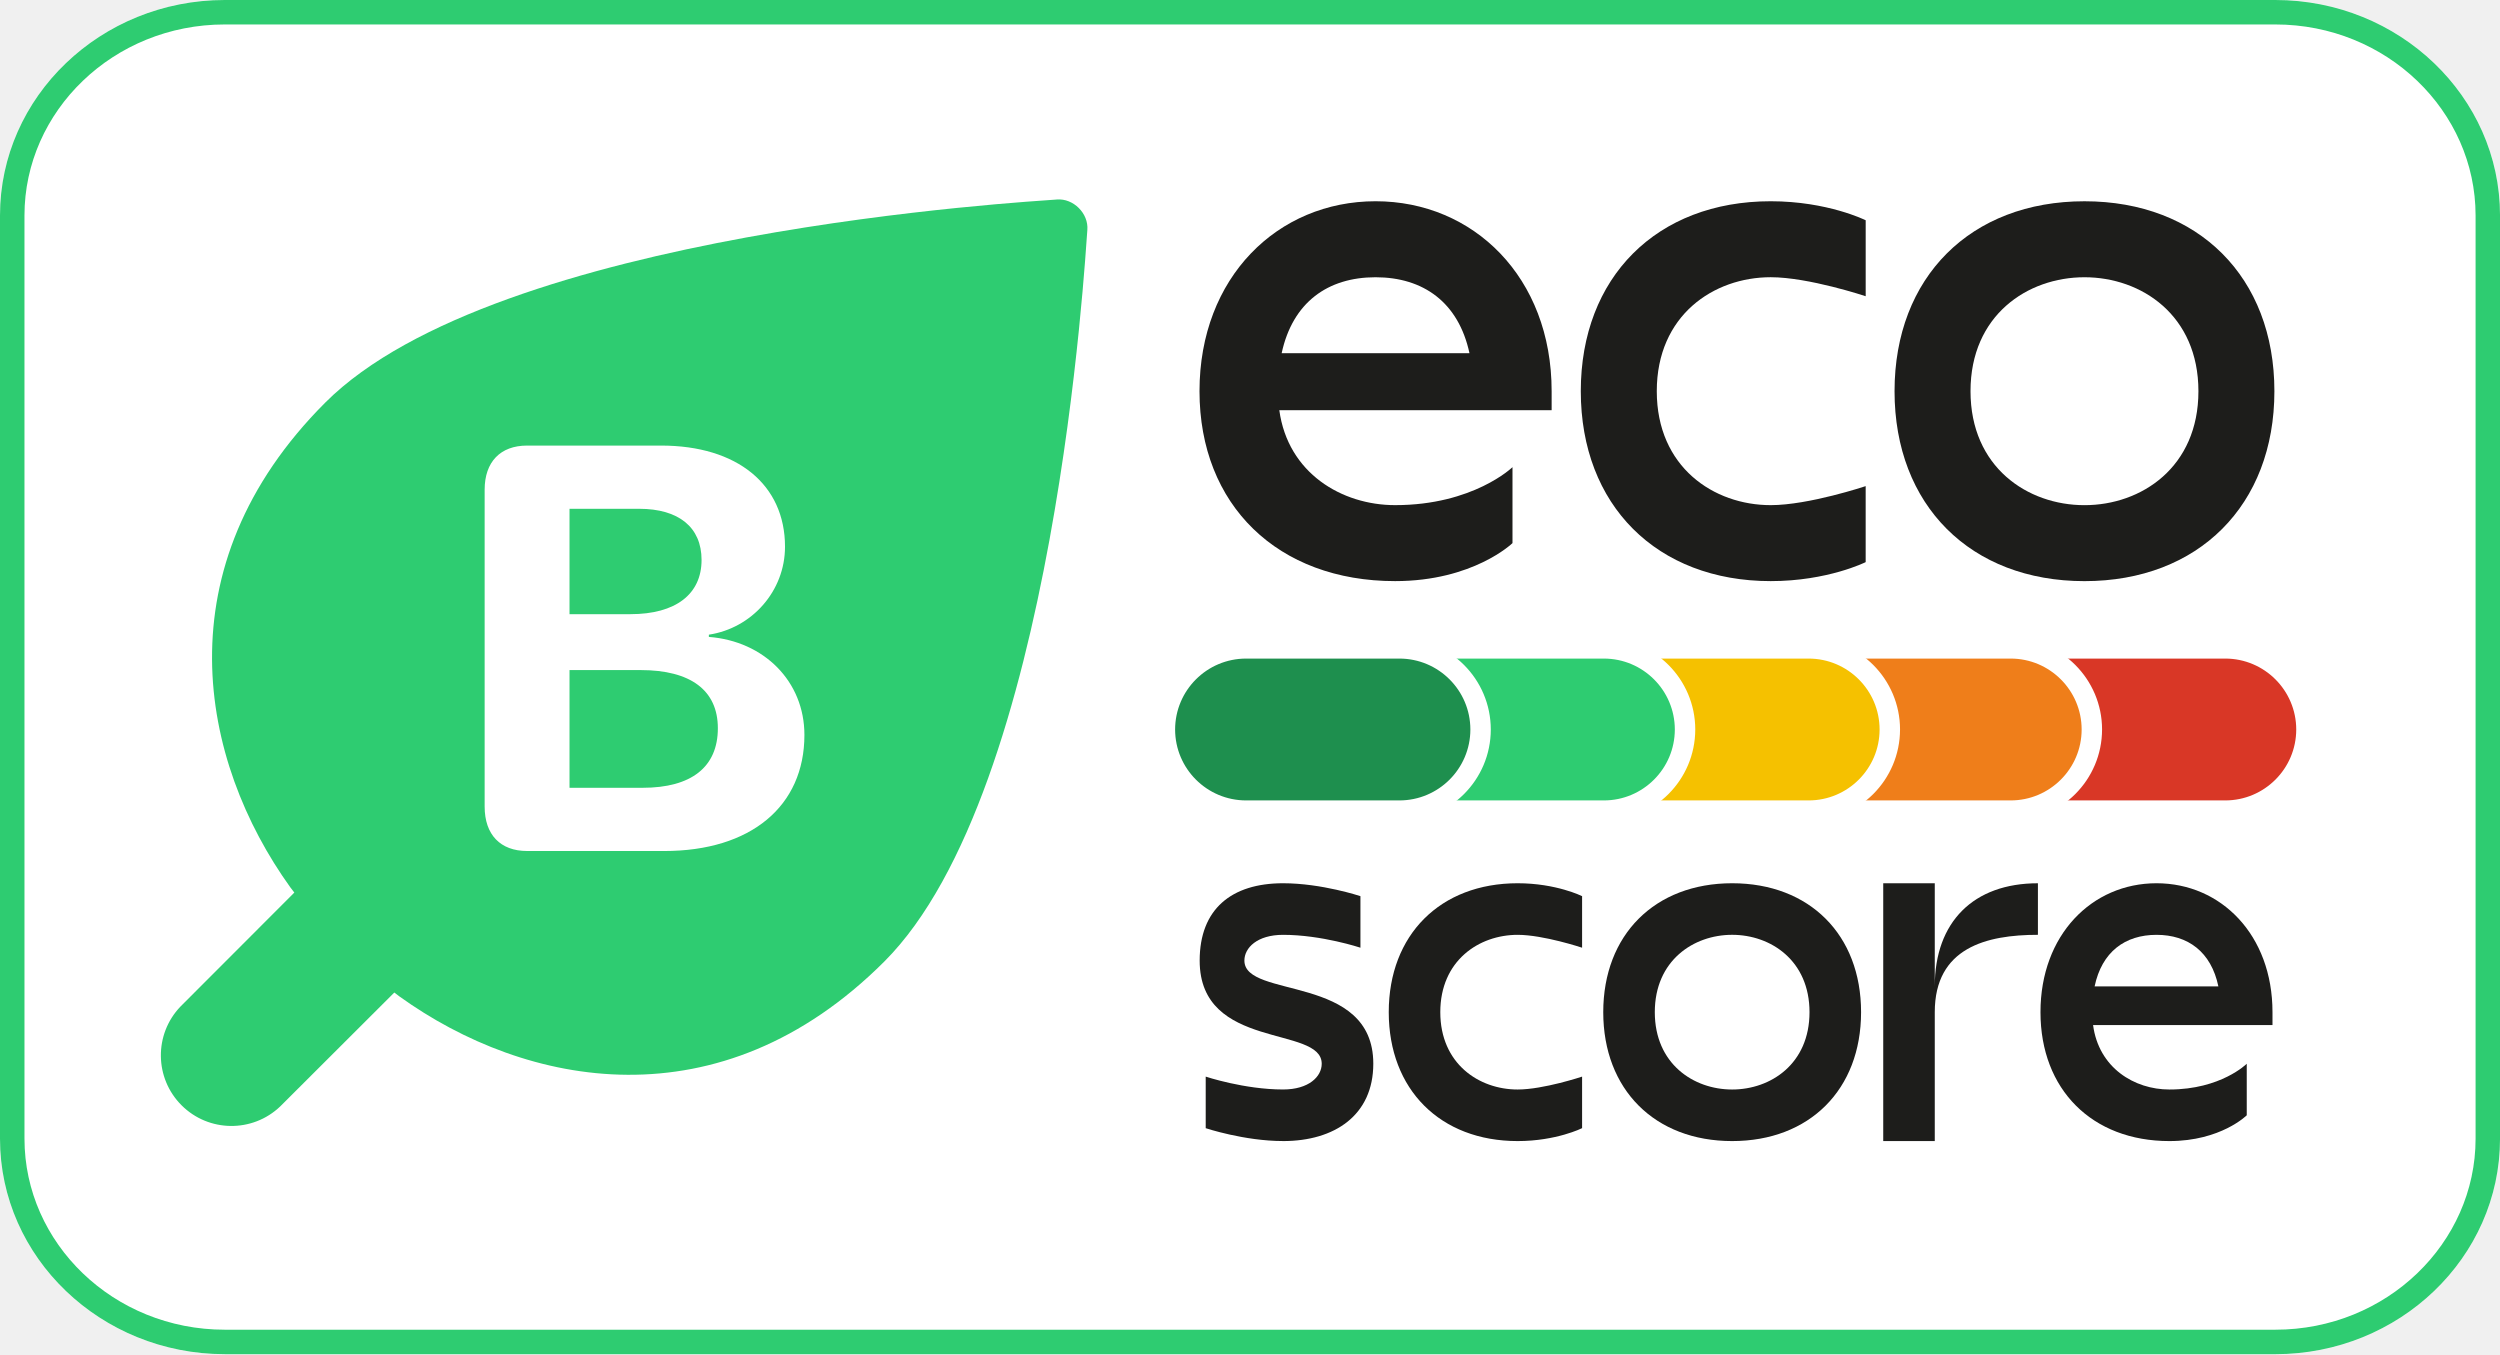
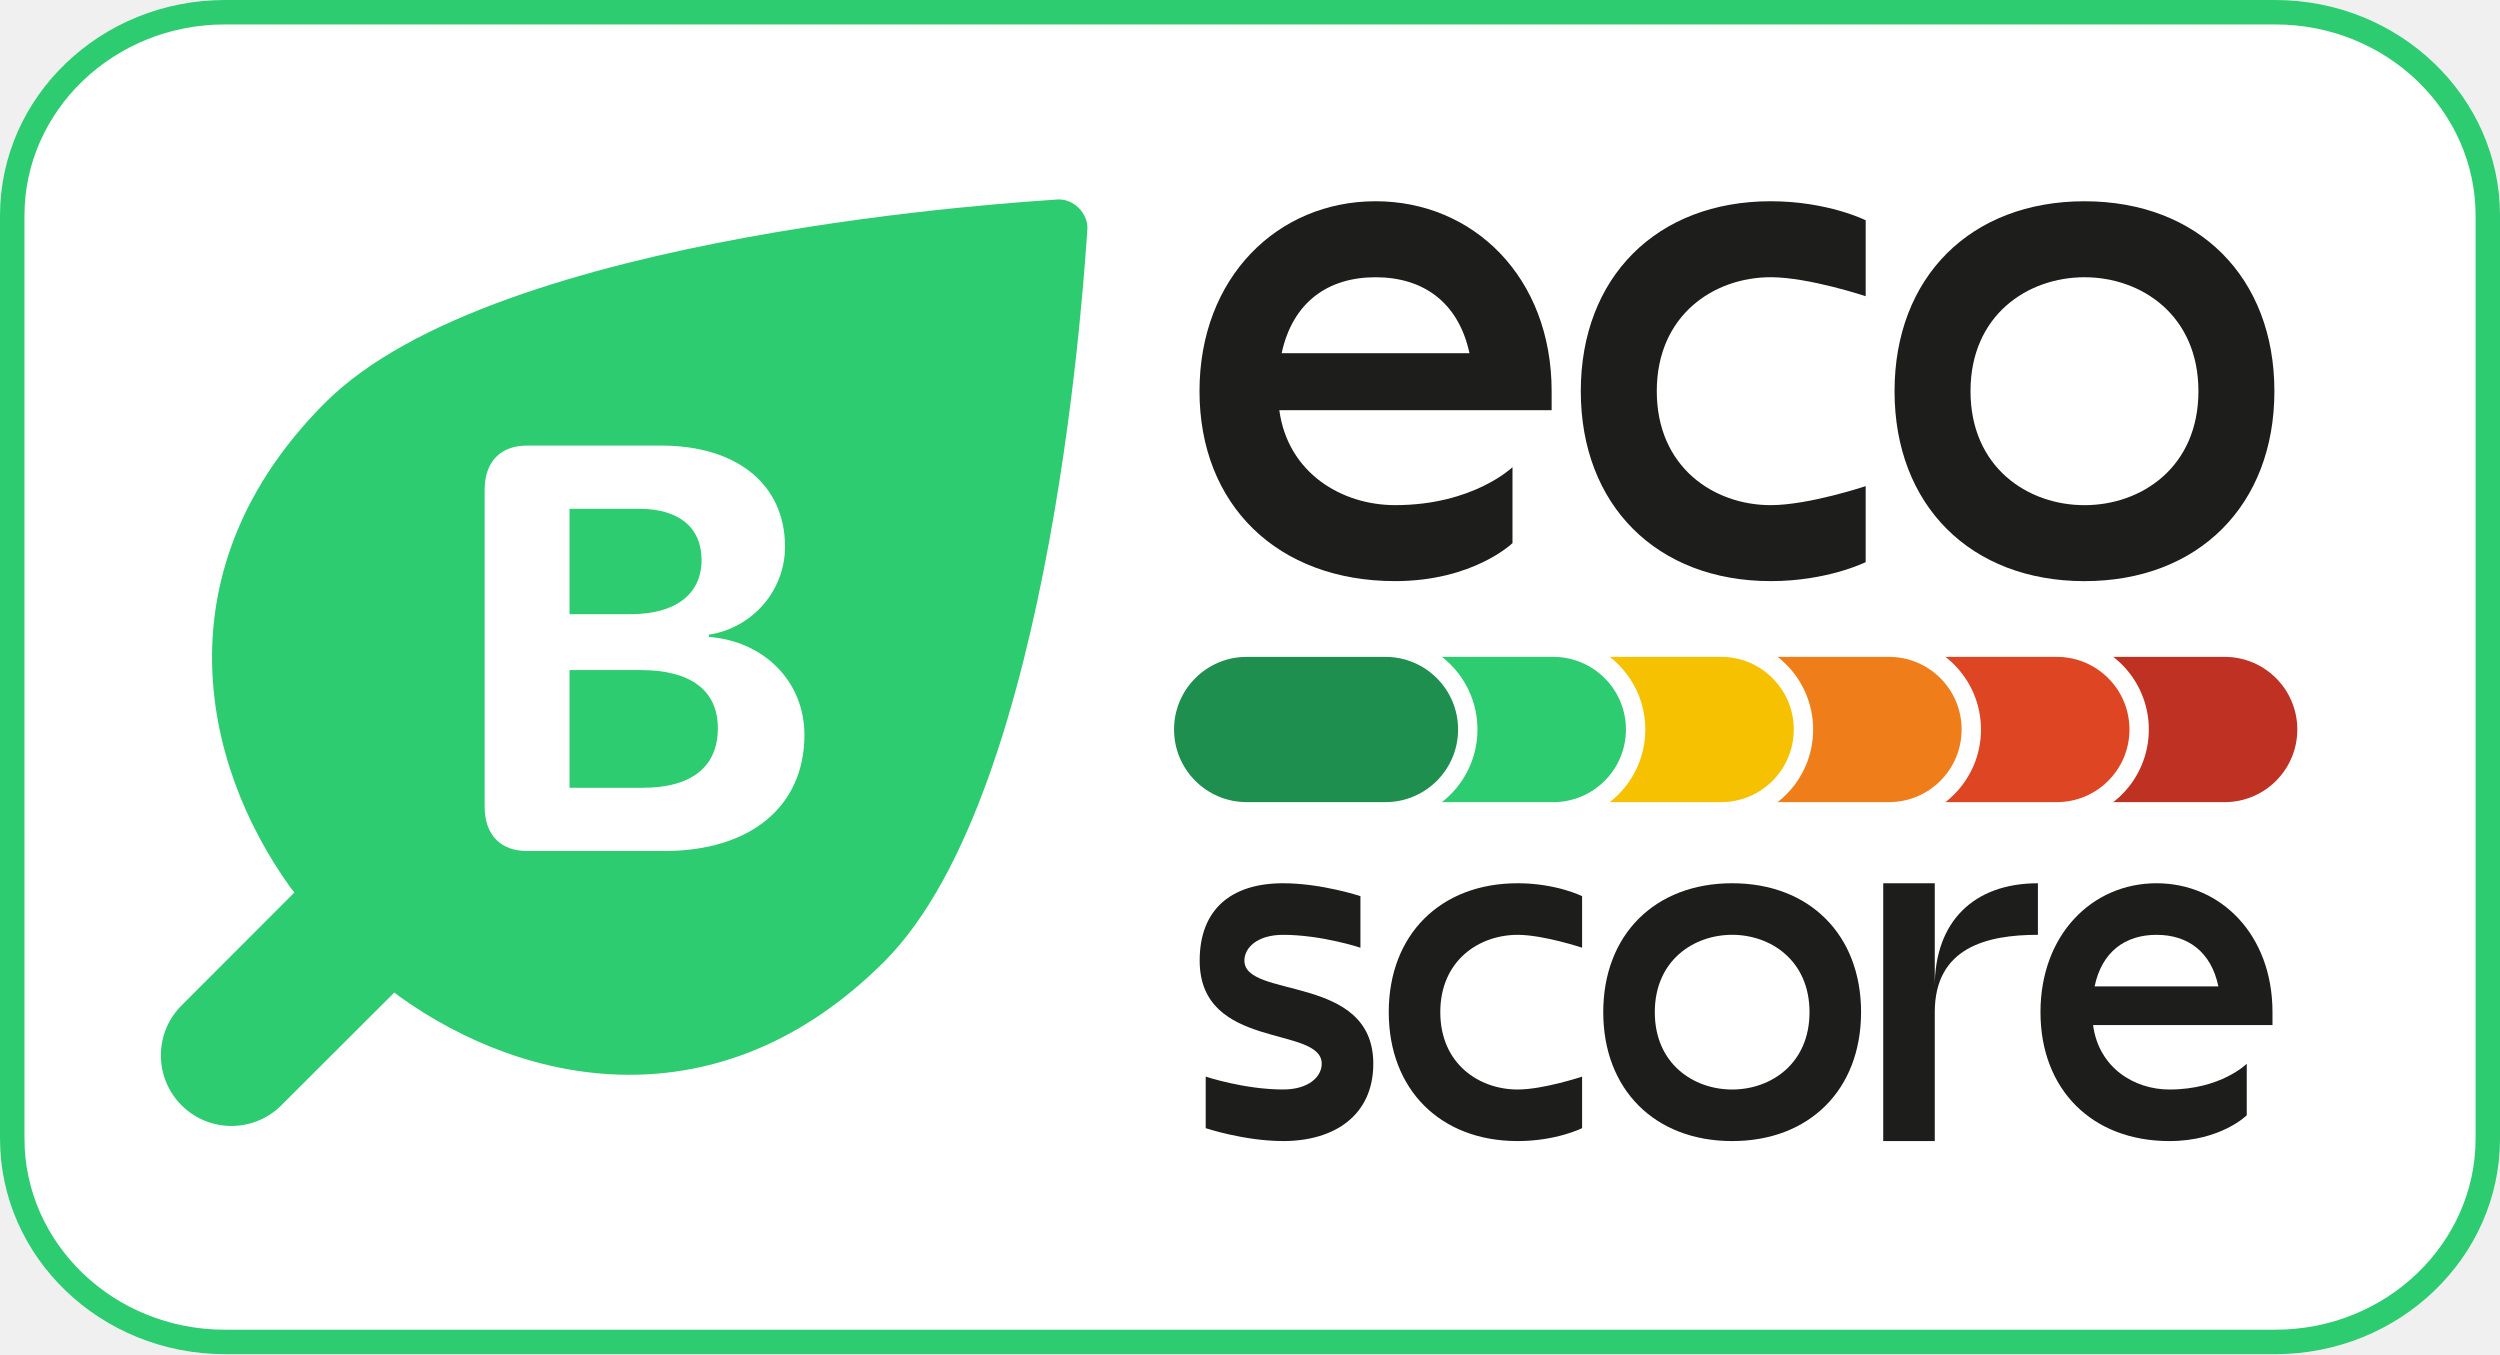
<svg xmlns="http://www.w3.org/2000/svg" id="svg2032" width="240" height="130" version="1.1" viewBox="0 0 240 130">
  <defs id="defs2029">
    <clipPath id="clipPath1836" clipPathUnits="userSpaceOnUse">
      <path id="path1838" stroke-width="1" d="M-576.406-131.683h841.89v595.276h-841.89z" />
    </clipPath>
    <clipPath id="clipPath1817" clipPathUnits="userSpaceOnUse">
      <path id="path1819" stroke-width="1" d="M-480.445-91.617h841.89V503.66h-841.89z" />
    </clipPath>
    <clipPath id="clipPath1872" clipPathUnits="userSpaceOnUse">
      <path id="path1874" stroke-width="1" d="M-488.313-132.237h841.89v595.276h-841.89z" />
    </clipPath>
    <clipPath id="clipPath1878" clipPathUnits="userSpaceOnUse">
      <path id="path1880" stroke-width="1" d="M-519.714-136.177h841.89V459.1h-841.89z" />
    </clipPath>
    <clipPath id="clipPath1886" clipPathUnits="userSpaceOnUse">
      <path id="path1888" stroke-width="1" d="M-521.325-134.642h841.89v595.276h-841.89z" />
    </clipPath>
    <clipPath id="clipPath1892" clipPathUnits="userSpaceOnUse">
      <path id="path1894" stroke-width="1" d="M-532.144-130.648h841.89v595.276h-841.89z" />
    </clipPath>
    <clipPath id="clipPath1898" clipPathUnits="userSpaceOnUse">
      <path id="path1900" stroke-width="1" d="M-500.02-102.749h841.89v595.276h-841.89z" />
    </clipPath>
    <clipPath id="clipPath1904" clipPathUnits="userSpaceOnUse">
      <path id="path1906" stroke-width="1" d="M-522.55-115.224h841.89v595.276h-841.89z" />
    </clipPath>
    <clipPath id="clipPath1910" clipPathUnits="userSpaceOnUse">
      <path id="path1912" stroke-width="1" d="M-561.373-85.195h841.89v595.276h-841.89z" />
    </clipPath>
    <clipPath id="clipPath1916" clipPathUnits="userSpaceOnUse">
      <path id="path1918" stroke-width="1" d="M-562.786-87.568h841.89v595.276h-841.89z" />
    </clipPath>
    <clipPath id="clipPath1593" clipPathUnits="userSpaceOnUse">
      <path id="path1595" stroke-width="1" d="M-503.056-291.81h841.89v595.277h-841.89z" />
    </clipPath>
    <clipPath id="clipPath1929" clipPathUnits="userSpaceOnUse">
      <path id="path1931" stroke-width="1" d="M-503.055-239.322h841.89v595.276h-841.89z" />
    </clipPath>
    <clipPath id="clipPath1605" clipPathUnits="userSpaceOnUse">
      <path id="path1607" stroke-width="1" d="M-427.382-279.942h841.89v595.276h-841.89z" />
    </clipPath>
    <clipPath id="clipPath1618" clipPathUnits="userSpaceOnUse">
      <path id="path1620" stroke-width="1" d="M-458.785-283.881h841.89v595.276h-841.89z" />
    </clipPath>
    <clipPath id="clipPath1611" clipPathUnits="userSpaceOnUse">
      <path id="path1613" stroke-width="1" d="M-460.394-282.347h841.89v595.276h-841.89z" />
    </clipPath>
    <clipPath id="clipPath1599" clipPathUnits="userSpaceOnUse">
      <path id="path1601" stroke-width="1" d="M-471.214-278.353h841.89v595.276h-841.89z" />
    </clipPath>
    <clipPath id="clipPath1624" clipPathUnits="userSpaceOnUse">
      <path id="path1626" stroke-width="1" d="M-441.091-250.452h841.89v595.276h-841.89z" />
    </clipPath>
    <clipPath id="clipPath1630" clipPathUnits="userSpaceOnUse">
      <path id="path1632" stroke-width="1" d="M-461.62-262.929h841.89v595.276h-841.89z" />
    </clipPath>
    <clipPath id="clipPath1636" clipPathUnits="userSpaceOnUse">
      <path id="path1638" stroke-width="1" d="M-478.601-250.452h841.89v595.276h-841.89z" />
    </clipPath>
    <clipPath id="clipPath1642" clipPathUnits="userSpaceOnUse">
      <path id="path1644" stroke-width="1" d="M-420.708-232.9h841.89v595.276h-841.89z" />
    </clipPath>
    <clipPath id="clipPath1922" clipPathUnits="userSpaceOnUse">
      <path id="path1924" stroke-width="1" d="M-422.121-235.273h841.89v595.276h-841.89z" />
    </clipPath>
    <clipPath id="clipPath1866" clipPathUnits="userSpaceOnUse">
      <path id="path1868" stroke-width="1" d="M-625.833-291.81h841.89v595.277h-841.89z" />
    </clipPath>
    <clipPath id="clipPath1717" clipPathUnits="userSpaceOnUse">
      <path id="path1719" stroke-width="1" d="M-625.833-239.322h841.89v595.276h-841.89z" />
    </clipPath>
    <clipPath id="clipPath1729" clipPathUnits="userSpaceOnUse">
      <path id="path1731" stroke-width="1" d="M-542.292-239.322h841.89v595.276h-841.89z" />
    </clipPath>
    <clipPath id="clipPath1735" clipPathUnits="userSpaceOnUse">
      <path id="path1737" stroke-width="1" d="M-586.47-262.929h841.89v595.276h-841.89z" />
    </clipPath>
    <clipPath id="clipPath1741" clipPathUnits="userSpaceOnUse">
      <path id="path1743" stroke-width="1" d="M-601.38-250.452h841.89v595.276h-841.89z" />
    </clipPath>
    <clipPath id="clipPath1747" clipPathUnits="userSpaceOnUse">
      <path id="path1749" stroke-width="1" d="M-550.16-279.942h841.89v595.276h-841.89z" />
    </clipPath>
    <clipPath id="clipPath1759" clipPathUnits="userSpaceOnUse">
      <path id="path1761" stroke-width="1" d="M-581.562-283.881h841.89v595.276h-841.89z" />
    </clipPath>
    <clipPath id="clipPath1765" clipPathUnits="userSpaceOnUse">
      <path id="path1767" stroke-width="1" d="M-583.172-282.347h841.89v595.276h-841.89z" />
    </clipPath>
    <clipPath id="clipPath1773" clipPathUnits="userSpaceOnUse">
      <path id="path1775" stroke-width="1" d="M-593.991-278.353h841.89v595.276h-841.89z" />
    </clipPath>
    <clipPath id="clipPath1779" clipPathUnits="userSpaceOnUse">
      <path id="path1781" stroke-width="1" d="M-563.464-232.9h841.89v595.276h-841.89z" />
    </clipPath>
    <clipPath id="clipPath1785" clipPathUnits="userSpaceOnUse">
      <path id="path1787" stroke-width="1" d="M-564.877-235.273h841.89v595.276h-841.89z" />
    </clipPath>
    <clipPath id="clipPath1792" clipPathUnits="userSpaceOnUse">
      <path id="path1794" stroke-width="1" d="M-503.055-216.392h841.89v595.276h-841.89z" />
    </clipPath>
    <clipPath id="clipPath1753" clipPathUnits="userSpaceOnUse">
      <path id="path1755" stroke-width="1" d="M-503.055-163.905h841.89v595.276h-841.89z" />
    </clipPath>
    <clipPath id="clipPath1723" clipPathUnits="userSpaceOnUse">
      <path id="path1725" stroke-width="1" d="M-419.514-163.905h841.89v595.276h-841.89z" />
    </clipPath>
    <clipPath id="clipPath1798" clipPathUnits="userSpaceOnUse">
      <path id="path1800" stroke-width="1" d="M-427.382-204.525h841.89v595.276h-841.89z" />
    </clipPath>
    <clipPath id="clipPath1804" clipPathUnits="userSpaceOnUse">
      <path id="path1806" stroke-width="1" d="M-458.784-208.465h841.89v595.276h-841.89z" />
    </clipPath>
    <clipPath id="clipPath1810" clipPathUnits="userSpaceOnUse">
      <path id="path1812" stroke-width="1" d="M-460.394-206.93h841.89v595.276h-841.89z" />
    </clipPath>
    <clipPath id="clipPath1823" clipPathUnits="userSpaceOnUse">
      <path id="path1825" stroke-width="1" d="M-471.213-202.936h841.89V392.34h-841.89z" />
    </clipPath>
    <clipPath id="clipPath1830" clipPathUnits="userSpaceOnUse">
      <path id="path1832" stroke-width="1" d="M-437.456-175.036h841.89V420.24h-841.89z" />
    </clipPath>
    <clipPath id="clipPath1848" clipPathUnits="userSpaceOnUse">
      <path id="path1850" stroke-width="1" d="M-480.209-175.036h841.89V420.24h-841.89z" />
    </clipPath>
    <clipPath id="clipPath1842" clipPathUnits="userSpaceOnUse">
      <path id="path1844" stroke-width="1" d="M-460.551-157.483h841.89v595.276h-841.89z" />
    </clipPath>
    <clipPath id="clipPath1854" clipPathUnits="userSpaceOnUse">
      <path id="path1856" stroke-width="1" d="M-461.964-159.856h841.89V435.42h-841.89z" />
    </clipPath>
    <clipPath id="clipPath1860" clipPathUnits="userSpaceOnUse">
      <path id="path1862" stroke-width="1" d="M-452.876-180.763h841.89v595.276h-841.89z" />
    </clipPath>
    <clipPath id="clipPath1648" clipPathUnits="userSpaceOnUse">
      <path id="path1650" stroke-width="1" d="M-625.835-216.392h841.89v595.276h-841.89z" />
    </clipPath>
    <clipPath id="clipPath1655" clipPathUnits="userSpaceOnUse">
      <path id="path1657" stroke-width="1" d="M-625.833-163.905h841.89v595.276h-841.89z" />
    </clipPath>
    <clipPath id="clipPath1661" clipPathUnits="userSpaceOnUse">
      <path id="path1663" stroke-width="1" d="M-542.292-163.905h841.89v595.276h-841.89z" />
    </clipPath>
    <clipPath id="clipPath1673" clipPathUnits="userSpaceOnUse">
      <path id="path1675" stroke-width="1" d="M-550.16-204.525h841.89v595.276h-841.89z" />
    </clipPath>
    <clipPath id="clipPath1667" clipPathUnits="userSpaceOnUse">
      <path id="path1669" stroke-width="1" d="M-581.562-208.465h841.89v595.276h-841.89z" />
    </clipPath>
    <clipPath id="clipPath1687" clipPathUnits="userSpaceOnUse">
      <path id="path1689" stroke-width="1" d="M-583.173-206.93h841.89v595.276h-841.89z" />
    </clipPath>
    <clipPath id="clipPath1680" clipPathUnits="userSpaceOnUse">
      <path id="path1682" stroke-width="1" d="M-593.993-202.935h841.89V392.34h-841.89z" />
    </clipPath>
    <clipPath id="clipPath1693" clipPathUnits="userSpaceOnUse">
      <path id="path1695" stroke-width="1" d="M-561.868-175.036h841.89V420.24h-841.89z" />
    </clipPath>
    <clipPath id="clipPath1699" clipPathUnits="userSpaceOnUse">
      <path id="path1701" stroke-width="1" d="M-582.388-187.512h841.89v595.276h-841.89z" />
    </clipPath>
    <clipPath id="clipPath1705" clipPathUnits="userSpaceOnUse">
      <path id="path1707" stroke-width="1" d="M-603.22-157.483h841.89v595.276h-841.89z" />
    </clipPath>
    <clipPath id="clipPath1711" clipPathUnits="userSpaceOnUse">
      <path id="path1713" stroke-width="1" d="M-604.633-159.856h841.89V435.42h-841.89z" />
    </clipPath>
    <clipPath id="clipPath1836-3" clipPathUnits="userSpaceOnUse">
      <path id="path1838-6" stroke-width="1" d="M-576.406-131.683h841.89v595.276h-841.89z" />
    </clipPath>
    <clipPath id="clipPath1817-7" clipPathUnits="userSpaceOnUse">
      <path id="path1819-5" stroke-width="1" d="M-480.445-91.617h841.89V503.66h-841.89z" />
    </clipPath>
    <clipPath id="clipPath1872-3" clipPathUnits="userSpaceOnUse">
      <path id="path1874-5" stroke-width="1" d="M-488.313-132.237h841.89v595.276h-841.89z" />
    </clipPath>
    <clipPath id="clipPath1878-6" clipPathUnits="userSpaceOnUse">
      <path id="path1880-2" stroke-width="1" d="M-519.714-136.177h841.89V459.1h-841.89z" />
    </clipPath>
    <clipPath id="clipPath1886-9" clipPathUnits="userSpaceOnUse">
      <path id="path1888-1" stroke-width="1" d="M-521.325-134.642h841.89v595.276h-841.89z" />
    </clipPath>
    <clipPath id="clipPath1892-2" clipPathUnits="userSpaceOnUse">
      <path id="path1894-7" stroke-width="1" d="M-532.144-130.648h841.89v595.276h-841.89z" />
    </clipPath>
    <clipPath id="clipPath1898-0" clipPathUnits="userSpaceOnUse">
      <path id="path1900-9" stroke-width="1" d="M-500.02-102.749h841.89v595.276h-841.89z" />
    </clipPath>
    <clipPath id="clipPath1904-3" clipPathUnits="userSpaceOnUse">
      <path id="path1906-6" stroke-width="1" d="M-522.55-115.224h841.89v595.276h-841.89z" />
    </clipPath>
    <clipPath id="clipPath1910-0" clipPathUnits="userSpaceOnUse">
      <path id="path1912-6" stroke-width="1" d="M-561.373-85.195h841.89v595.276h-841.89z" />
    </clipPath>
    <clipPath id="clipPath1916-2" clipPathUnits="userSpaceOnUse">
      <path id="path1918-6" stroke-width="1" d="M-562.786-87.568h841.89v595.276h-841.89z" />
    </clipPath>
    <clipPath id="clipPath2322" clipPathUnits="userSpaceOnUse">
      <path id="path2324" stroke-width="1" d="M-537.03-102.748h841.89v595.276h-841.89z" />
    </clipPath>
    <clipPath id="clipPath2310" clipPathUnits="userSpaceOnUse">
      <path id="path2312" stroke-width="1" d="M-479.578-329.849h841.89v595.276h-841.89z" />
    </clipPath>
    <clipPath id="clipPath2316" clipPathUnits="userSpaceOnUse">
      <path id="path2318" stroke-width="1" d="M-479.578-331.758h841.89v595.276h-841.89z" />
    </clipPath>
    <clipPath id="clipPath2328" clipPathUnits="userSpaceOnUse">
      <path id="path2330" stroke-width="1" d="M-487.594-375.361h841.89v595.276h-841.89z" />
    </clipPath>
    <clipPath id="clipPath2341" clipPathUnits="userSpaceOnUse">
      <path id="path2343" stroke-width="1" d="M-519.58-379.175h841.89v595.276h-841.89z" />
    </clipPath>
    <clipPath id="clipPath2334" clipPathUnits="userSpaceOnUse">
      <path id="path2336" stroke-width="1" d="M-521.221-377.69h841.89v595.276h-841.89z" />
    </clipPath>
    <clipPath id="clipPath2368" clipPathUnits="userSpaceOnUse">
      <path id="path2370" stroke-width="1" d="M-532.242-373.822h841.89v595.276h-841.89z" />
    </clipPath>
    <clipPath id="clipPath2347" clipPathUnits="userSpaceOnUse">
      <path id="path2349" stroke-width="1" d="M-564.678-336.04h841.89v595.275h-841.89z" />
    </clipPath>
    <clipPath id="clipPath2353" clipPathUnits="userSpaceOnUse">
      <path id="path2355" stroke-width="1" d="M-479.578-336.04h841.89v595.275h-841.89z" />
    </clipPath>
    <clipPath id="clipPath2361" clipPathUnits="userSpaceOnUse">
      <path id="path2363" stroke-width="1" d="M-515.48-351.719h841.89v595.276h-841.89z" />
    </clipPath>
    <clipPath id="clipPath1593-1" clipPathUnits="userSpaceOnUse">
      <path id="path1595-8" stroke-width="1" d="M-503.056-291.81h841.89v595.277h-841.89z" />
    </clipPath>
    <clipPath id="clipPath1929-7" clipPathUnits="userSpaceOnUse">
      <path id="path1931-9" stroke-width="1" d="M-503.055-239.322h841.89v595.276h-841.89z" />
    </clipPath>
    <clipPath id="clipPath1605-2" clipPathUnits="userSpaceOnUse">
      <path id="path1607-0" stroke-width="1" d="M-427.382-279.942h841.89v595.276h-841.89z" />
    </clipPath>
    <clipPath id="clipPath1618-2" clipPathUnits="userSpaceOnUse">
      <path id="path1620-3" stroke-width="1" d="M-458.785-283.881h841.89v595.276h-841.89z" />
    </clipPath>
    <clipPath id="clipPath1611-7" clipPathUnits="userSpaceOnUse">
      <path id="path1613-5" stroke-width="1" d="M-460.394-282.347h841.89v595.276h-841.89z" />
    </clipPath>
    <clipPath id="clipPath1599-9" clipPathUnits="userSpaceOnUse">
      <path id="path1601-2" stroke-width="1" d="M-471.214-278.353h841.89v595.276h-841.89z" />
    </clipPath>
    <clipPath id="clipPath1624-2" clipPathUnits="userSpaceOnUse">
      <path id="path1626-8" stroke-width="1" d="M-441.091-250.452h841.89v595.276h-841.89z" />
    </clipPath>
    <clipPath id="clipPath1630-9" clipPathUnits="userSpaceOnUse">
      <path id="path1632-7" stroke-width="1" d="M-461.62-262.929h841.89v595.276h-841.89z" />
    </clipPath>
    <clipPath id="clipPath1636-3" clipPathUnits="userSpaceOnUse">
      <path id="path1638-6" stroke-width="1" d="M-478.601-250.452h841.89v595.276h-841.89z" />
    </clipPath>
    <clipPath id="clipPath1642-1" clipPathUnits="userSpaceOnUse">
      <path id="path1644-2" stroke-width="1" d="M-420.708-232.9h841.89v595.276h-841.89z" />
    </clipPath>
    <clipPath id="clipPath1922-9" clipPathUnits="userSpaceOnUse">
      <path id="path1924-3" stroke-width="1" d="M-422.121-235.273h841.89v595.276h-841.89z" />
    </clipPath>
    <clipPath id="clipPath2310-1" clipPathUnits="userSpaceOnUse">
      <path id="path2312-9" stroke-width="1" d="M-479.578-329.849h841.89v595.276h-841.89z" />
    </clipPath>
    <clipPath id="clipPath2316-4" clipPathUnits="userSpaceOnUse">
      <path id="path2318-7" stroke-width="1" d="M-479.578-331.758h841.89v595.276h-841.89z" />
    </clipPath>
    <clipPath id="clipPath2328-8" clipPathUnits="userSpaceOnUse">
      <path id="path2330-4" stroke-width="1" d="M-487.594-375.361h841.89v595.276h-841.89z" />
    </clipPath>
    <clipPath id="clipPath2341-5" clipPathUnits="userSpaceOnUse">
      <path id="path2343-0" stroke-width="1" d="M-519.58-379.175h841.89v595.276h-841.89z" />
    </clipPath>
    <clipPath id="clipPath2334-3" clipPathUnits="userSpaceOnUse">
      <path id="path2336-6" stroke-width="1" d="M-521.221-377.69h841.89v595.276h-841.89z" />
    </clipPath>
    <clipPath id="clipPath2368-1" clipPathUnits="userSpaceOnUse">
      <path id="path2370-0" stroke-width="1" d="M-532.242-373.822h841.89v595.276h-841.89z" />
    </clipPath>
    <clipPath id="clipPath2347-6" clipPathUnits="userSpaceOnUse">
      <path id="path2349-3" stroke-width="1" d="M-564.678-336.04h841.89v595.275h-841.89z" />
    </clipPath>
    <clipPath id="clipPath2353-2" clipPathUnits="userSpaceOnUse">
      <path id="path2355-0" stroke-width="1" d="M-479.578-336.04h841.89v595.275h-841.89z" />
    </clipPath>
    <clipPath id="clipPath2361-6" clipPathUnits="userSpaceOnUse">
      <path id="path2363-1" stroke-width="1" d="M-515.48-351.719h841.89v595.276h-841.89z" />
    </clipPath>
  </defs>
-   <g id="layer1">
-     <g id="g2493" stroke-width="1.636">
-       <path id="path13806" fill="#fff" d="M.001 109.318C.001 120.723 9.682 130 21.579 130h196.85c11.894 0 21.573-9.28 21.573-20.682V20.681C240.002 9.277 230.322 0 218.428 0H21.577C9.682 0 0 9.279 0 20.68z" />
-       <path id="path13808" fill="#2ecc71" fill-rule="evenodd" d="M2.35 109.318c0 10.017 8.535 18.334 19.229 18.334h196.85c10.693 0 19.227-8.32 19.227-18.334V20.681c0-10.016-8.534-18.333-19.228-18.333H21.577c-10.694 0-19.228 8.32-19.228 18.333zM21.578 130C9.684 130 0 120.723 0 109.318V20.681C.001 9.28 9.68 0 21.577 0h196.851c11.895 0 21.574 9.277 21.574 20.681v88.64c0 11.402-9.68 20.681-21.574 20.681z" clip-rule="evenodd" />
-       <path id="path13810" fill="#1d1d1b" d="M148.955 39.38h-26.141c.825 6.052 6.009 9.113 11.118 9.113 7.511 0 11.267-3.645 11.267-3.645v7.29s-3.756 3.649-11.267 3.649c-11.268 0-18.78-7.292-18.78-18.233s7.512-18.234 16.904-18.234c9.39 0 16.901 7.29 16.901 18.234v1.825zm-25.916-5.474h18.03c-1.053-4.883-4.434-7.29-9.018-7.29-4.58 0-7.96 2.407-9.012 7.293z" />
-       <path id="path13812" fill="#1d1d1b" d="M179.106 21.145v7.293s-5.473-1.825-9.116-1.825c-5.473 0-10.939 3.648-10.939 10.941 0 7.291 5.47 10.94 10.939 10.94 3.648 0 9.114-1.826 9.114-1.826v7.296s-3.646 1.823-9.114 1.823c-10.939 0-18.234-7.292-18.234-18.233S159.05 19.32 169.99 19.32c5.468 0 9.114 1.825 9.114 1.825z" />
-       <path id="path13814" fill="#1d1d1b" d="M218.342 37.556c0 10.94-7.293 18.233-18.232 18.233-10.941 0-18.234-7.291-18.234-18.233s7.293-18.234 18.234-18.234c10.939 0 18.232 7.293 18.232 18.234zm-29.173 0c0 7.292 5.473 10.94 10.941 10.94 5.47 0 10.939-3.648 10.939-10.94 0-7.295-5.473-10.94-10.939-10.94-5.47 0-10.941 3.645-10.941 10.94z" />
-       <path id="path13816" fill="#1d1d1b" d="M123.174 109.541c-3.714 0-7.426-1.236-7.426-1.236v-4.95s3.712 1.236 7.426 1.236c2.471 0 3.711-1.236 3.711-2.471 0-3.714-11.717-1.24-11.717-9.902 0-4.948 3.056-7.426 8.006-7.426 3.714 0 7.428 1.24 7.428 1.24v4.948s-3.714-1.236-7.428-1.236c-2.472 0-3.712 1.236-3.712 2.472 0 3.714 12.375 1.238 12.375 9.901-.002 4.95-3.716 7.426-8.663 7.426z" />
-       <path id="path13818" fill="#1d1d1b" d="M151.881 86.032v4.948s-3.711-1.236-6.187-1.236c-3.712 0-7.426 2.472-7.426 7.424 0 4.95 3.714 7.425 7.426 7.425 2.476 0 6.187-1.238 6.187-1.238v4.948s-2.473 1.24-6.187 1.24c-7.426 0-12.374-4.95-12.374-12.375 0-7.426 4.948-12.376 12.374-12.376 3.714 0 6.187 1.24 6.187 1.24z" />
-       <path id="path13820" fill="#1d1d1b" d="M178.663 97.168c0 7.425-4.95 12.375-12.376 12.375-7.426 0-12.375-4.95-12.375-12.375 0-7.426 4.95-12.376 12.375-12.376 7.426 0 12.376 4.95 12.376 12.376zm-19.802 0c0 4.95 3.712 7.425 7.426 7.425s7.426-2.473 7.426-7.425c0-4.95-3.712-7.426-7.426-7.426s-7.426 2.476-7.426 7.426z" />
-       <path id="path13822" fill="#1d1d1b" d="M195.64 84.792v4.95c-4.95 0-9.902 1.238-9.902 7.426v12.375h-4.948v-24.75h4.948v9.9c.002-6.187 3.713-9.9 9.901-9.9z" />
-       <path id="path13824" fill="#1d1d1b" d="M218.161 98.406h-17.226c.545 4.109 3.961 6.187 7.327 6.187 4.95 0 7.426-2.473 7.426-2.473v4.947s-2.476 2.476-7.426 2.476c-7.426 0-12.376-4.95-12.376-12.375 0-7.426 4.95-12.376 11.138-12.376s11.135 4.95 11.135 12.376v1.238zm-17.078-3.712h11.881c-.692-3.317-2.92-4.95-5.938-4.95-3.023 0-5.248 1.633-5.943 4.95z" />
-       <path id="path13826" fill="#d93726" d="M221.418 70.031a7.79 7.79 0 0 0-7.79-7.79h-22.457a7.792 7.792 0 0 0 0 15.582h22.453a7.792 7.792 0 0 0 7.792-7.79z" />
-       <path id="path13828" fill="#fff" d="M222.4 70.031a8.783 8.783 0 0 1-8.771 8.772h-22.454a8.783 8.783 0 0 1-8.772-8.772 8.783 8.783 0 0 1 8.772-8.77h22.454a8.783 8.783 0 0 1 8.772 8.77zm-8.771 6.81a6.819 6.819 0 0 0 6.81-6.81 6.819 6.819 0 0 0-6.81-6.808h-22.454a6.819 6.819 0 0 0-6.81 6.808 6.819 6.819 0 0 0 6.81 6.81z" />
-       <path id="path13830" fill="#ef7e1a" d="M200.818 70.031a7.789 7.789 0 0 0-7.79-7.79h-21.555a7.792 7.792 0 0 0 0 15.582h21.556a7.794 7.794 0 0 0 7.79-7.79z" />
-       <path id="path13832" fill="#fff" d="M201.798 70.031a8.783 8.783 0 0 1-8.77 8.772h-21.513a8.783 8.783 0 0 1-8.77-8.772 8.783 8.783 0 0 1 8.77-8.77h21.514a8.783 8.783 0 0 1 8.77 8.77zm-8.77 6.81a6.819 6.819 0 0 0 6.81-6.81 6.819 6.819 0 0 0-6.81-6.808h-21.513a6.819 6.819 0 0 0-6.81 6.808 6.819 6.819 0 0 0 6.81 6.81z" />
-       <path id="path13834" fill="#f5c100" d="M181.423 70.031a7.789 7.789 0 0 0-7.79-7.79H151.86a7.79 7.79 0 0 0 0 15.582h21.774a7.794 7.794 0 0 0 7.79-7.79z" />
-       <path id="path13836" fill="#fff" d="M182.403 70.031a8.783 8.783 0 0 1-8.77 8.772H151.86a8.783 8.783 0 0 1-8.772-8.772 8.78 8.78 0 0 1 8.772-8.77h21.774a8.783 8.783 0 0 1 8.77 8.77zm-8.77 6.81a6.819 6.819 0 0 0 6.808-6.81 6.819 6.819 0 0 0-6.808-6.808H151.86a6.819 6.819 0 0 0-6.81 6.808 6.819 6.819 0 0 0 6.81 6.81z" />
-       <path id="path13838" fill="#2ecc71" d="M161.765 70.031a7.79 7.79 0 0 0-7.79-7.79H132.2a7.792 7.792 0 0 0 0 15.582h21.774a7.794 7.794 0 0 0 7.79-7.79z" />
-       <path id="path13840" fill="#fff" d="M162.745 70.031a8.783 8.783 0 0 1-8.772 8.772H132.2a8.78 8.78 0 0 1-8.77-8.772 8.78 8.78 0 0 1 8.77-8.77h21.774a8.783 8.783 0 0 1 8.772 8.77zm-8.772 6.81a6.819 6.819 0 0 0 6.81-6.81 6.819 6.819 0 0 0-6.81-6.808H132.2a6.819 6.819 0 0 0-6.808 6.808 6.819 6.819 0 0 0 6.808 6.81z" />
-       <path id="path13842" fill="#1e8f4e" d="M142.136 70.031a7.789 7.789 0 0 0-7.79-7.79h-14.725a7.792 7.792 0 0 0 0 15.582h14.725a7.794 7.794 0 0 0 7.79-7.79z" />
-       <path id="path13844" fill="#fff" d="M143.116 70.033a8.78 8.78 0 0 1-8.77 8.77h-14.725a8.78 8.78 0 0 1-8.772-8.77 8.78 8.78 0 0 1 8.772-8.772h14.725a8.78 8.78 0 0 1 8.77 8.772zm-8.77 6.808a6.819 6.819 0 0 0 6.81-6.808 6.819 6.819 0 0 0-6.81-6.81h-14.725a6.819 6.819 0 0 0-6.81 6.81 6.819 6.819 0 0 0 6.81 6.808z" />
-       <path id="path13846" fill="#2ecc71" d="M101.455 19.152c1.589-.132 3.065 1.342 2.93 2.93-.198 2.267-3.016 53.75-19.492 70.226-15.79 15.79-34.397 12.085-46.547 3.35a13.207 13.207 0 0 1-.492-.375l-10.955 10.935a6.777 6.777 0 0 1-9.581-9.582l10.938-10.95a12.93 12.93 0 0 1-.38-.494c-8.731-12.15-12.439-30.756 3.353-46.548 16.476-16.477 67.96-19.298 70.226-19.49z" />
-       <path id="path13848" fill="#fff" d="M63.763 81.698c8.306 0 13.461-4.29 13.461-11.142 0-5.15-3.886-9.008-9.173-9.412v-.216c4.127-.62 7.31-4.182 7.31-8.443 0-5.96-4.585-9.71-11.894-9.71H50.6c-2.562 0-4.074 1.565-4.074 4.235v30.423c0 2.699 1.512 4.263 4.074 4.263zM60.526 58.96h-5.852V48.844h6.686c3.805 0 5.99 1.78 5.99 4.91 0 3.288-2.481 5.206-6.824 5.206zm1.16 16.668h-7.012V64.327h6.823c4.802 0 7.417 1.942 7.417 5.583 0 3.723-2.536 5.718-7.227 5.718z" />
-     </g>
+   <path id="path13806" fill="#ffffff" d="M 0.001,109.318 C 0.001,120.723 9.682,130 21.579,130 h 196.85 c 11.894,0 21.573,-9.28 21.573,-20.682 V 20.681 C 240.002,9.277 230.322,0 218.428,0 H 21.577 C 9.682,0 0,9.279 0,20.68 Z" style="stroke-width:1.636" />
+   <path id="path13808" fill="#2ecc71" fill-rule="evenodd" d="m 2.35,109.318 c 0,10.017 8.535,18.334 19.229,18.334 h 196.85 c 10.693,0 19.227,-8.32 19.227,-18.334 V 20.681 c 0,-10.016 -8.534,-18.333 -19.228,-18.333 H 21.577 c -10.694,0 -19.228,8.32 -19.228,18.333 z M 21.578,130 C 9.684,130 0,120.723 0,109.318 V 20.681 C 0.001,9.28 9.68,0 21.577,0 h 196.851 c 11.895,0 21.574,9.277 21.574,20.681 v 88.64 c 0,11.402 -9.68,20.681 -21.574,20.681 z" clip-rule="evenodd" style="stroke-width:1.636" />
+   <path id="path13810" fill="#1d1d1b" d="m 148.955,39.38 h -26.141 c 0.825,6.052 6.009,9.113 11.118,9.113 7.511,0 11.267,-3.645 11.267,-3.645 v 7.29 c 0,0 -3.756,3.649 -11.267,3.649 -11.268,0 -18.78,-7.292 -18.78,-18.233 0,-10.941 7.512,-18.234 16.904,-18.234 9.39,0 16.901,7.29 16.901,18.234 v 1.825 z m -25.916,-5.474 h 18.03 c -1.053,-4.883 -4.434,-7.29 -9.018,-7.29 -4.58,0 -7.96,2.407 -9.012,7.293 z" style="stroke-width:1.636" />
+   <path id="path13812" fill="#1d1d1b" d="m 179.106,21.145 v 7.293 c 0,0 -5.473,-1.825 -9.116,-1.825 -5.473,0 -10.939,3.648 -10.939,10.941 0,7.291 5.47,10.94 10.939,10.94 3.648,0 9.114,-1.826 9.114,-1.826 v 7.296 c 0,0 -3.646,1.823 -9.114,1.823 -10.939,0 -18.234,-7.292 -18.234,-18.233 0,-10.941 7.294,-18.234 18.234,-18.234 5.468,0 9.114,1.825 9.114,1.825 z" style="stroke-width:1.636" />
+   <path id="path13814" fill="#1d1d1b" d="m 218.342,37.556 c 0,10.94 -7.293,18.233 -18.232,18.233 -10.941,0 -18.234,-7.291 -18.234,-18.233 0,-10.942 7.293,-18.234 18.234,-18.234 10.939,0 18.232,7.293 18.232,18.234 z m -29.173,0 c 0,7.292 5.473,10.94 10.941,10.94 5.47,0 10.939,-3.648 10.939,-10.94 0,-7.295 -5.473,-10.94 -10.939,-10.94 -5.47,0 -10.941,3.645 -10.941,10.94 z" style="stroke-width:1.636" />
+   <path id="path13816" fill="#1d1d1b" d="m 123.174,109.541 c -3.714,0 -7.426,-1.236 -7.426,-1.236 v -4.95 c 0,0 3.712,1.236 7.426,1.236 2.471,0 3.711,-1.236 3.711,-2.471 0,-3.714 -11.717,-1.24 -11.717,-9.902 0,-4.948 3.056,-7.426 8.006,-7.426 3.714,0 7.428,1.24 7.428,1.24 v 4.948 c 0,0 -3.714,-1.236 -7.428,-1.236 -2.472,0 -3.712,1.236 -3.712,2.472 0,3.714 12.375,1.238 12.375,9.901 -0.002,4.95 -3.716,7.426 -8.663,7.426 z" style="stroke-width:1.636" />
+   <path id="path13818" fill="#1d1d1b" d="m 151.881,86.032 v 4.948 c 0,0 -3.711,-1.236 -6.187,-1.236 -3.712,0 -7.426,2.472 -7.426,7.424 0,4.95 3.714,7.425 7.426,7.425 2.476,0 6.187,-1.238 6.187,-1.238 v 4.948 c 0,0 -2.473,1.24 -6.187,1.24 -7.426,0 -12.374,-4.95 -12.374,-12.375 0,-7.426 4.948,-12.376 12.374,-12.376 3.714,0 6.187,1.24 6.187,1.24 z" style="stroke-width:1.636" />
+   <path id="path13820" fill="#1d1d1b" d="m 178.663,97.168 c 0,7.425 -4.95,12.375 -12.376,12.375 -7.426,0 -12.375,-4.95 -12.375,-12.375 0,-7.426 4.95,-12.376 12.375,-12.376 7.426,0 12.376,4.95 12.376,12.376 z m -19.802,0 c 0,4.95 3.712,7.425 7.426,7.425 3.714,0 7.426,-2.473 7.426,-7.425 0,-4.95 -3.712,-7.426 -7.426,-7.426 -3.714,0 -7.426,2.476 -7.426,7.426 z" style="stroke-width:1.636" />
+   <path id="path13822" fill="#1d1d1b" d="m 195.64,84.792 v 4.95 c -4.95,0 -9.902,1.238 -9.902,7.426 v 12.375 h -4.948 v -24.75 h 4.948 v 9.9 c 0.002,-6.187 3.713,-9.9 9.901,-9.9 z" style="stroke-width:1.636" />
+   <path id="path13824" fill="#1d1d1b" d="m 218.161,98.406 h -17.226 c 0.545,4.109 3.961,6.187 7.327,6.187 4.95,0 7.426,-2.473 7.426,-2.473 v 4.947 c 0,0 -2.476,2.476 -7.426,2.476 -7.426,0 -12.376,-4.95 -12.376,-12.375 0,-7.426 4.95,-12.376 11.138,-12.376 6.188,0 11.135,4.95 11.135,12.376 v 1.238 z m -17.078,-3.712 h 11.881 c -0.692,-3.317 -2.92,-4.95 -5.938,-4.95 -3.023,0 -5.248,1.633 -5.943,4.95 z" style="stroke-width:1.636" />
+   <g id="g10" transform="translate(-44.151,174.2008)">
+     <rect x="236.495" y="-112.07" width="29.127" height="15.803" rx="7.902" fill="#bf3122" stroke="#ffffff" stroke-width="1.859" id="rect6" />
+     <rect x="220.382" y="-112.07" width="29.127" height="15.803" rx="7.902" fill="#de4523" stroke="#ffffff" stroke-width="1.859" id="rect7" />
+     <rect x="204.269" y="-112.07" width="29.127" height="15.803" rx="7.902" fill="#ef7e1a" stroke="#ffffff" stroke-width="1.859" id="rect8" />
+     <rect x="188.156" y="-112.07" width="29.127" height="15.803" rx="7.902" fill="#f5c100" stroke="#ffffff" stroke-width="1.859" id="rect9" />
+     <rect x="172.043" y="-112.07" width="29.127" height="15.803" rx="7.902" fill="#2ecc71" stroke="#ffffff" stroke-width="1.859" id="rect10" />
+     <rect x="155.93" y="-112.07" width="29.127" height="15.803" rx="7.902" fill="#1e8f4e" stroke="#ffffff" stroke-width="1.859" id="rect11" />
  </g>
+   <path id="path13846" fill="#2ecc71" d="m 101.455,19.152 c 1.589,-0.132 3.065,1.342 2.93,2.93 -0.198,2.267 -3.016,53.75 -19.492,70.226 -15.79,15.79 -34.397,12.085 -46.547,3.35 a 13.207,13.207 0 0 1 -0.492,-0.375 l -10.955,10.935 a 6.777,6.777 0 0 1 -9.581,-9.582 l 10.938,-10.95 a 12.93,12.93 0 0 1 -0.38,-0.494 C 19.145,73.042 15.437,54.436 31.229,38.644 47.705,22.167 99.189,19.346 101.455,19.154 Z" style="stroke-width:1.636" />
+   <path id="path13848" fill="#ffffff" d="m 63.763,81.698 c 8.306,0 13.461,-4.29 13.461,-11.142 0,-5.15 -3.886,-9.008 -9.173,-9.412 v -0.216 c 4.127,-0.62 7.31,-4.182 7.31,-8.443 0,-5.96 -4.585,-9.71 -11.894,-9.71 H 50.6 c -2.562,0 -4.074,1.565 -4.074,4.235 v 30.423 c 0,2.699 1.512,4.263 4.074,4.263 z M 60.526,58.96 H 54.674 V 48.844 h 6.686 c 3.805,0 5.99,1.78 5.99,4.91 0,3.288 -2.481,5.206 -6.824,5.206 z m 1.16,16.668 H 54.674 V 64.327 h 6.823 c 4.802,0 7.417,1.942 7.417,5.583 0,3.723 -2.536,5.718 -7.227,5.718 z" style="stroke-width:1.636" />
</svg>
